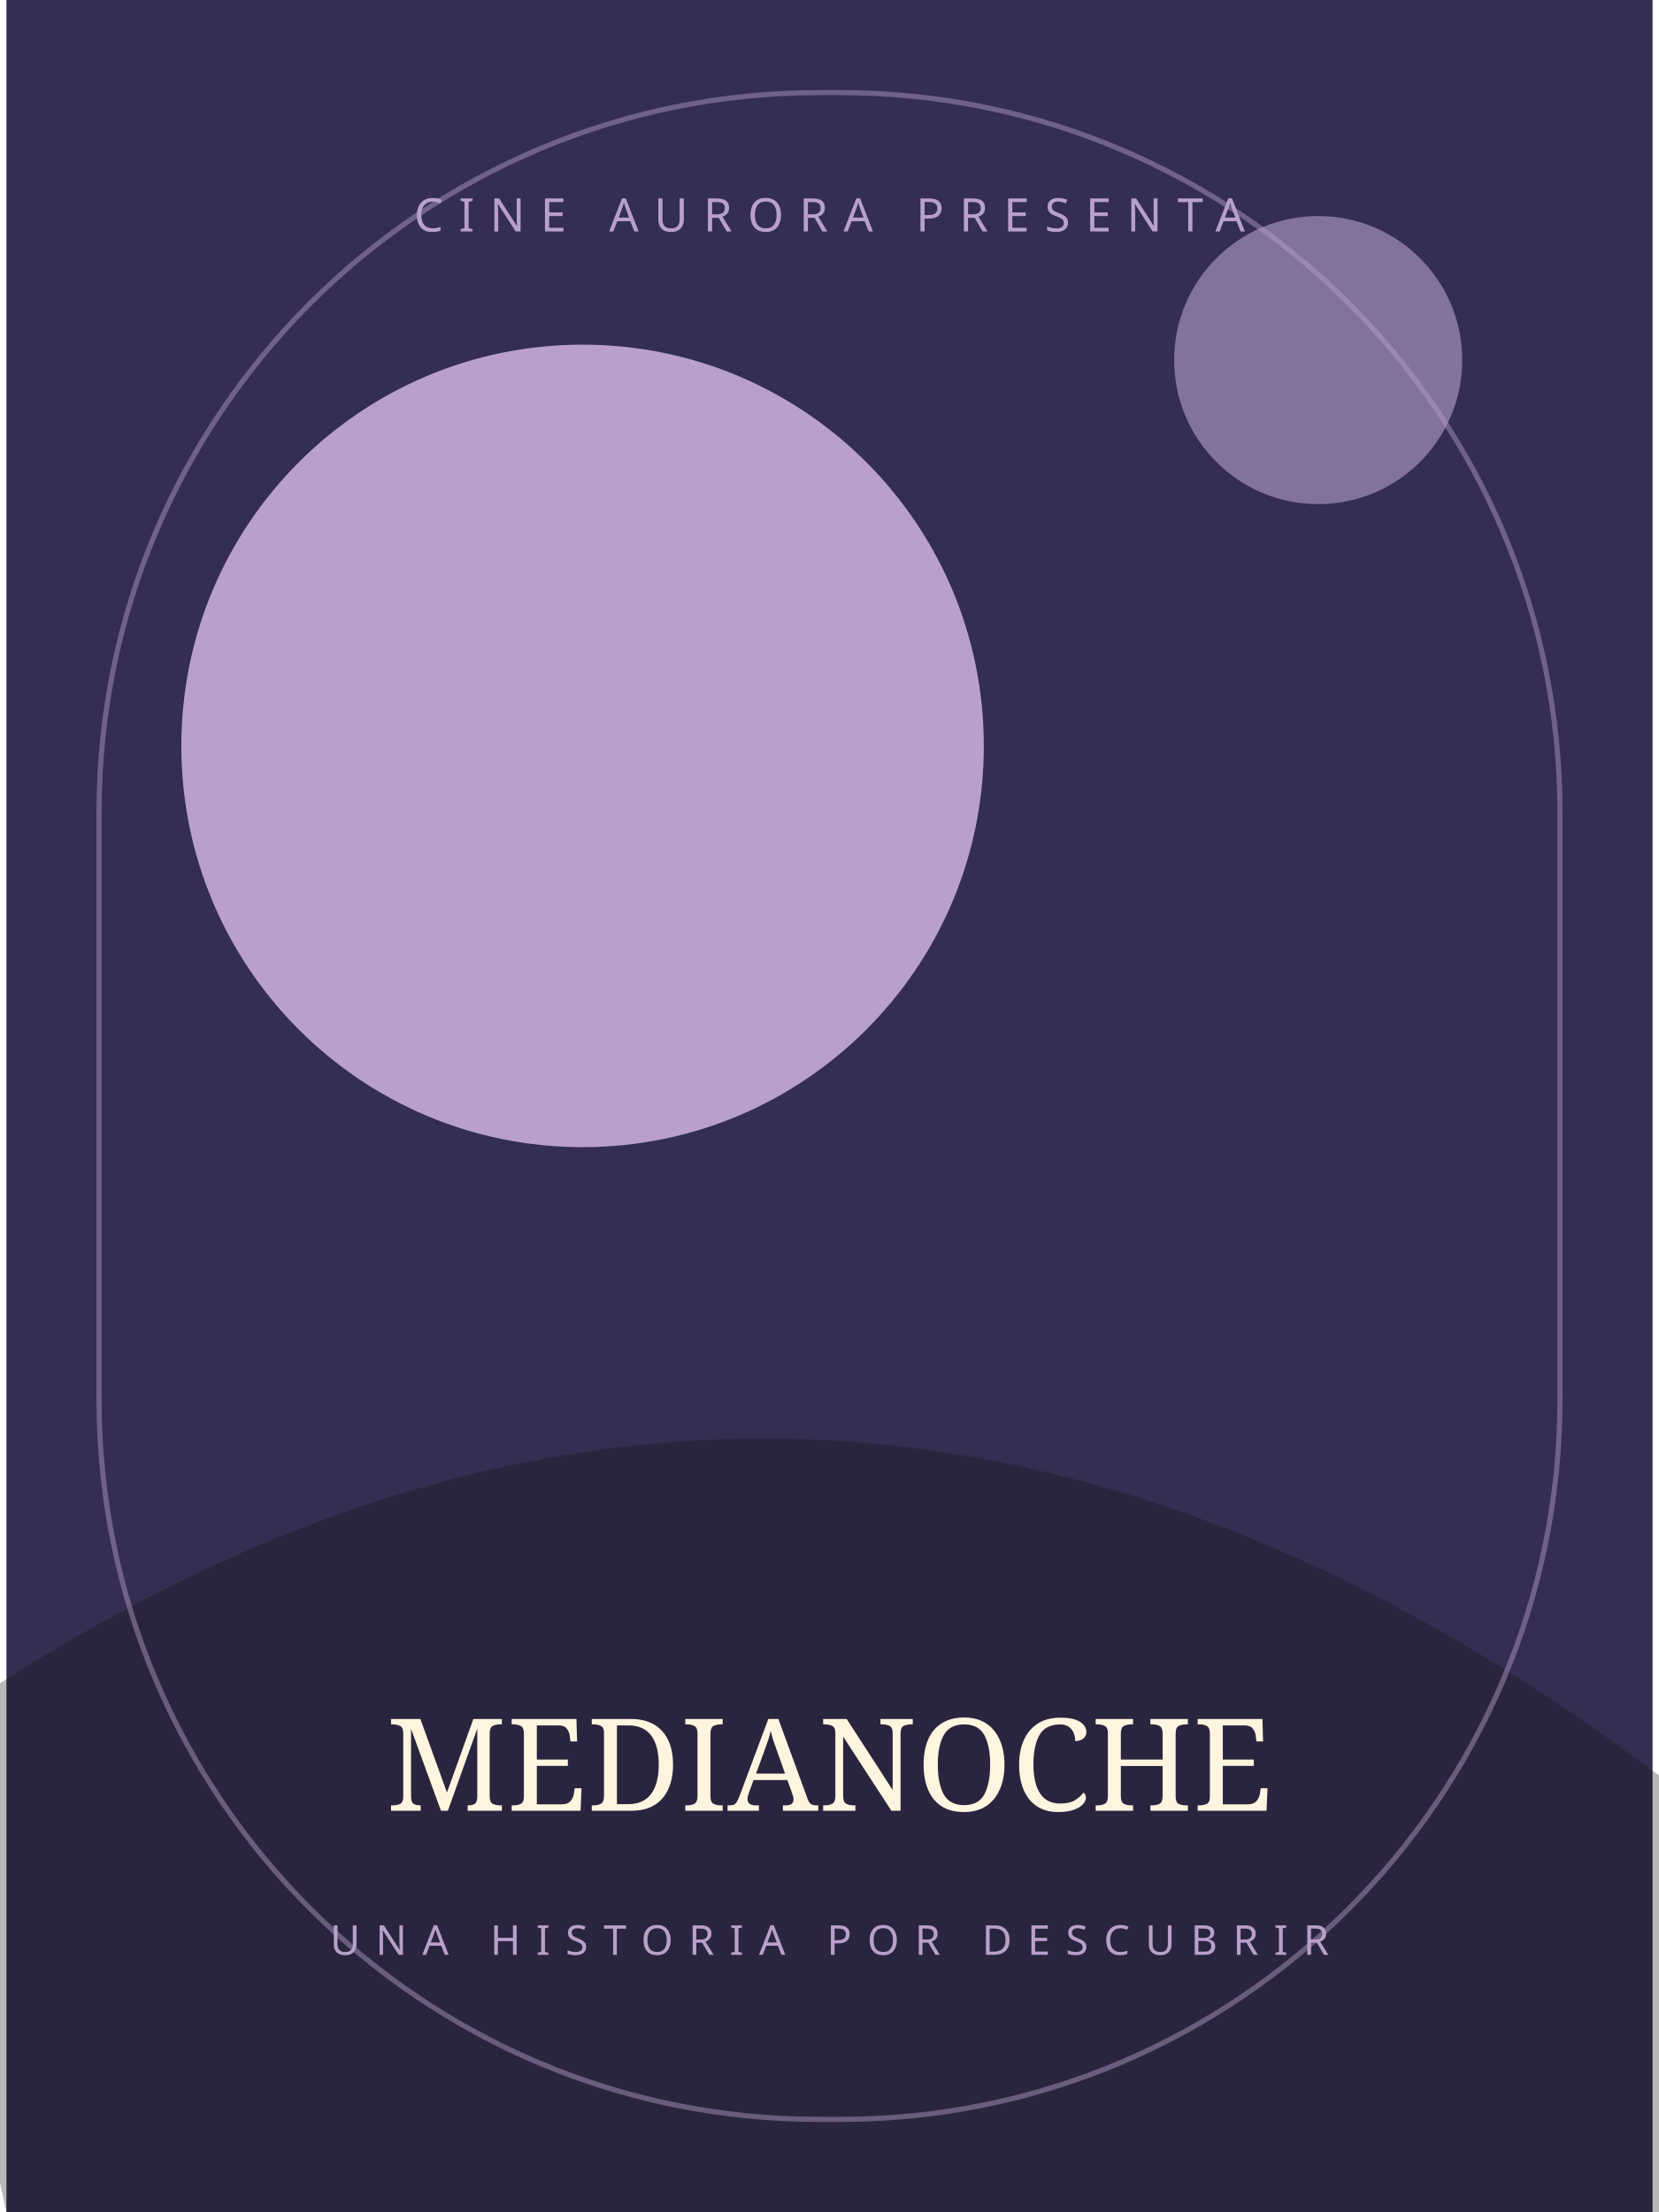
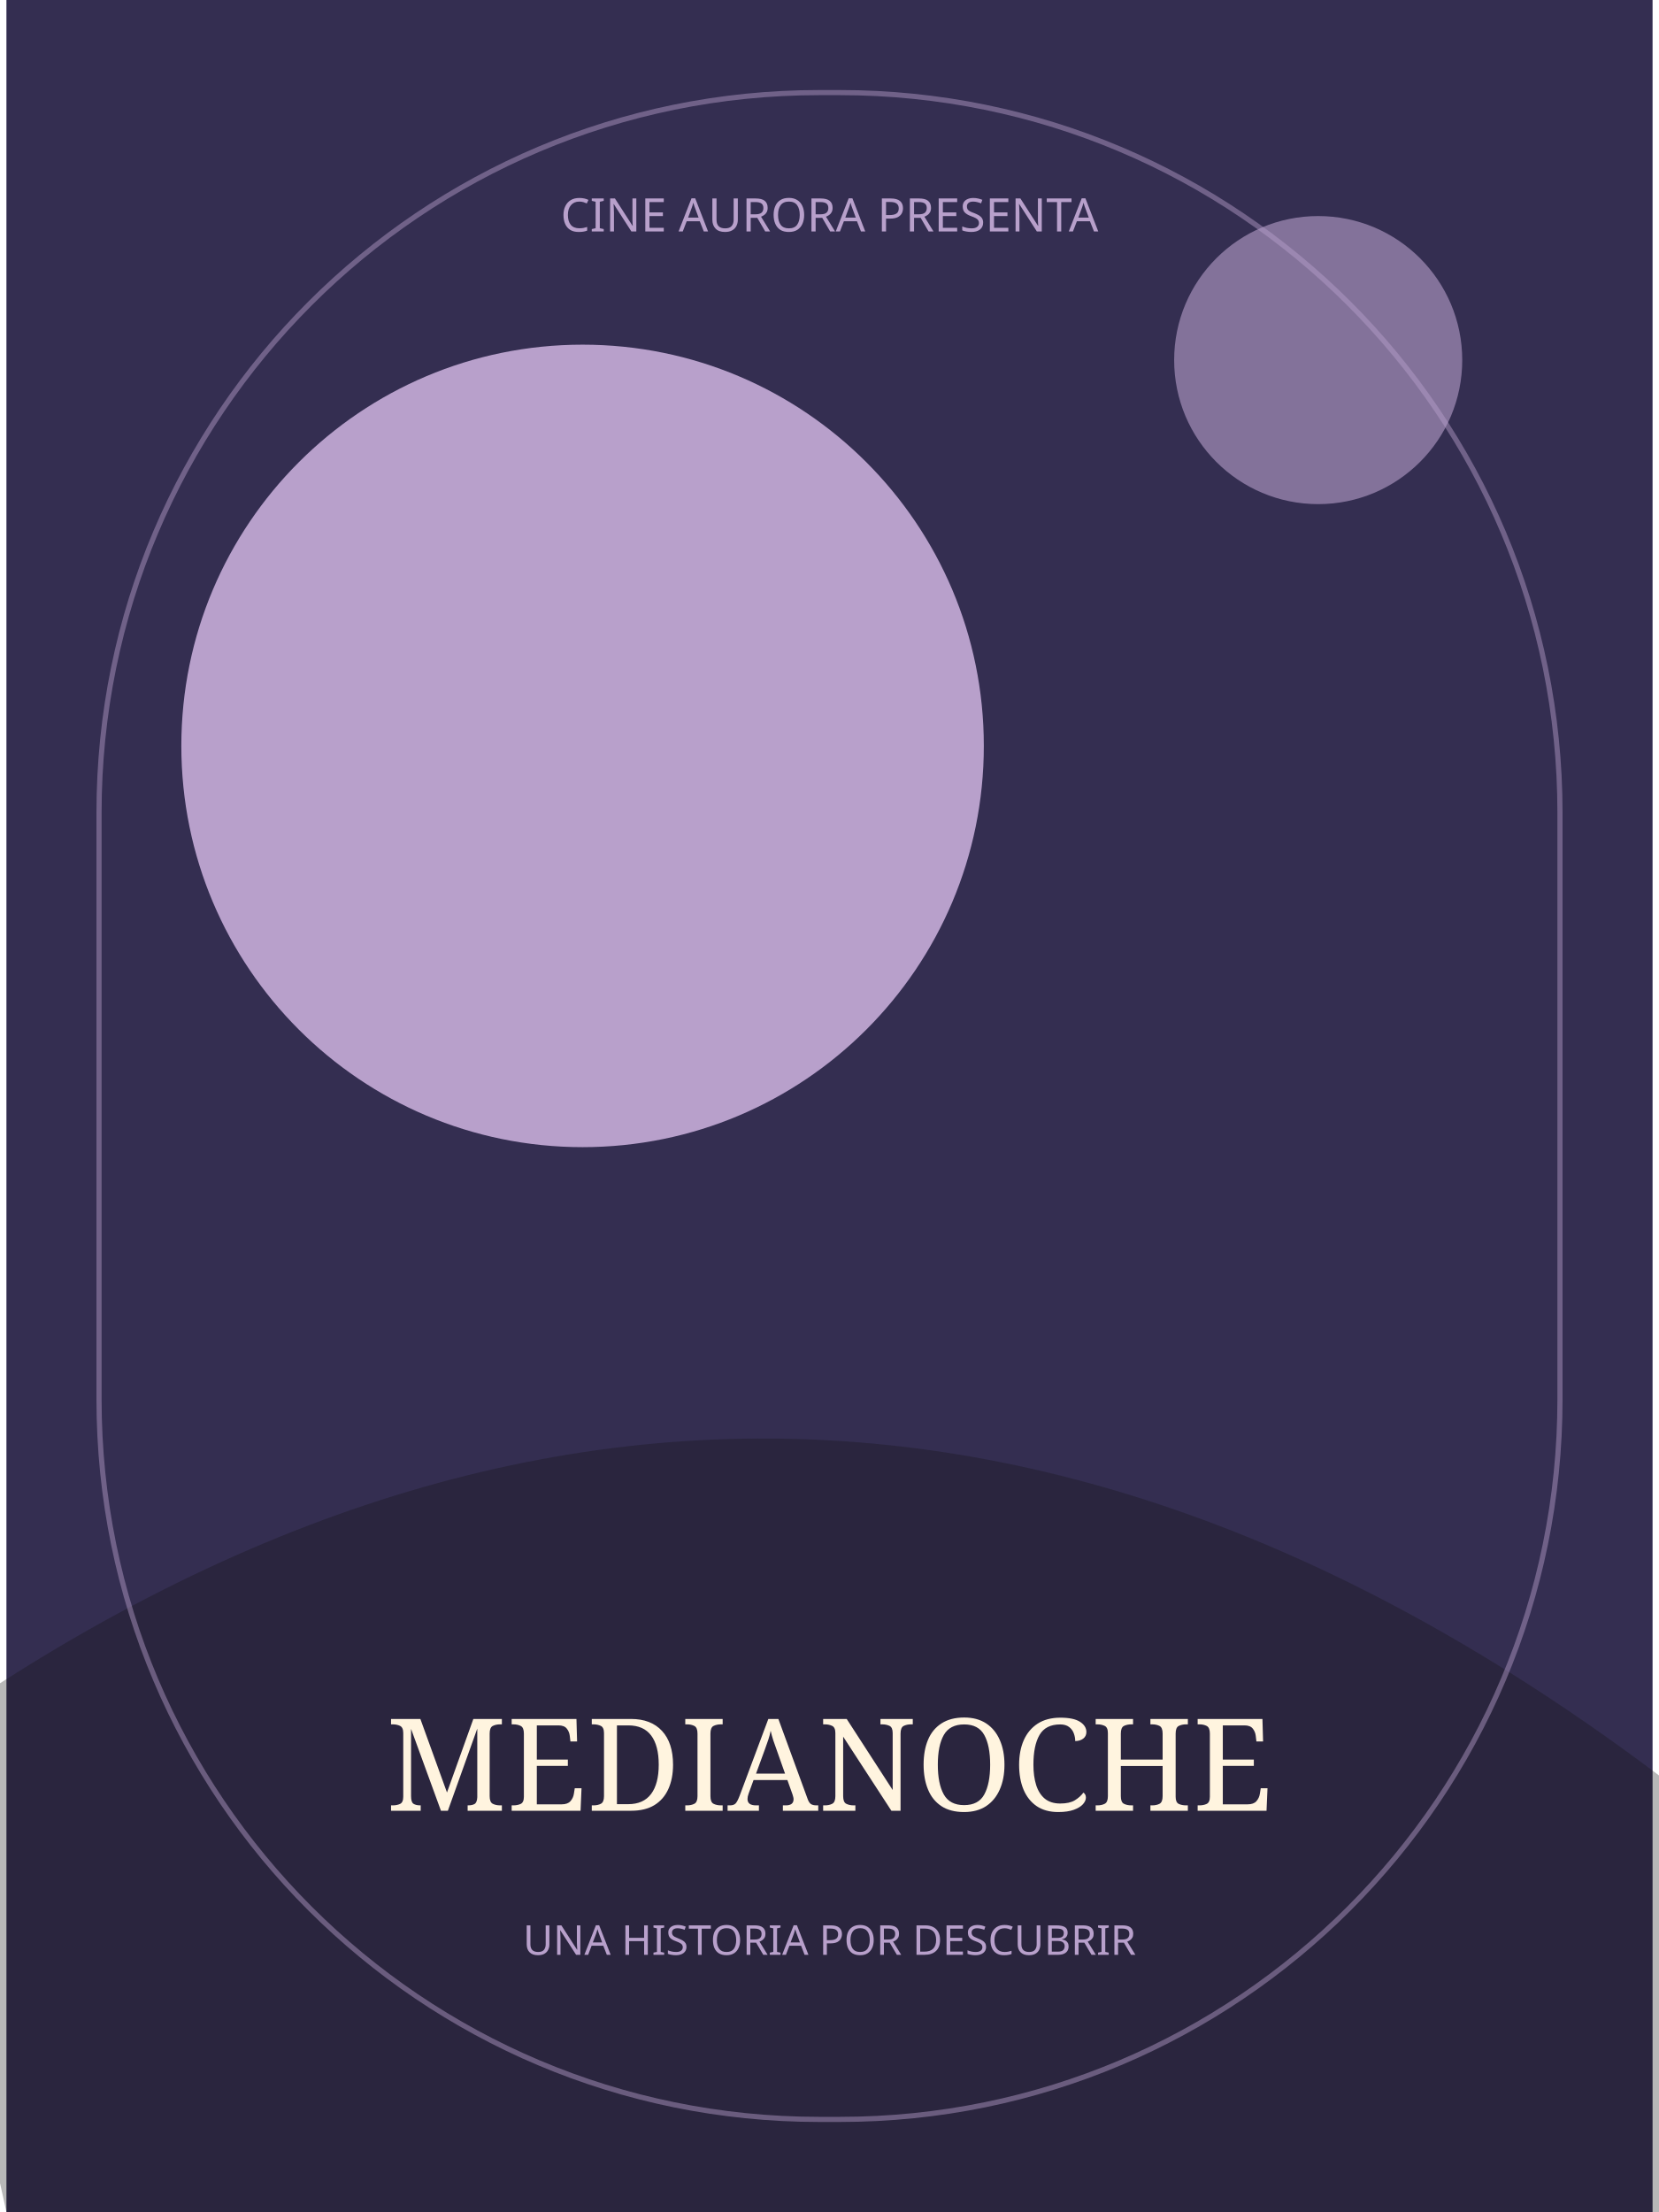
<svg xmlns="http://www.w3.org/2000/svg" width="600" height="800" viewBox="0 0 320 430">
  <rect width="320" height="430" fill="#342e51" />
  <circle cx="112" cy="145" r="78" fill="#b8a0cb" />
  <circle cx="255" cy="70" r="28" fill="#b8a0cb" opacity=".6" />
  <path d="M-20 340 Q160 210 340 360 V430 H0Z" fill="#111" opacity=".3" />
  <rect x="18" y="18" width="284" height="394" rx="140" fill="none" stroke="#b8a0cb" opacity=".45" />
-   <text x="160" y="45" text-anchor="middle" fill="#b8a0cb" font-family="sans-serif" font-size="9" letter-spacing="3">CINE AURORA PRESENTA</text>
+   <text x="160" y="45" text-anchor="middle" fill="#b8a0cb" font-family="sans-serif" font-size="9" textLength="240" lengthAdjust="spacingAndGlyphs">CINE AURORA PRESENTA</text>
  <text x="160" y="352" text-anchor="middle" fill="#fff4df" font-family="serif" font-size="25">MEDIANOCHE</text>
-   <text x="160" y="380" text-anchor="middle" fill="#b8a0cb" font-family="sans-serif" font-size="8" letter-spacing="3">UNA HISTORIA POR DESCUBRIR</text>
+   <text x="160" y="380" text-anchor="middle" fill="#b8a0cb" font-family="sans-serif" font-size="8" textLength="240" lengthAdjust="spacingAndGlyphs">UNA HISTORIA POR DESCUBRIR</text>
</svg>
